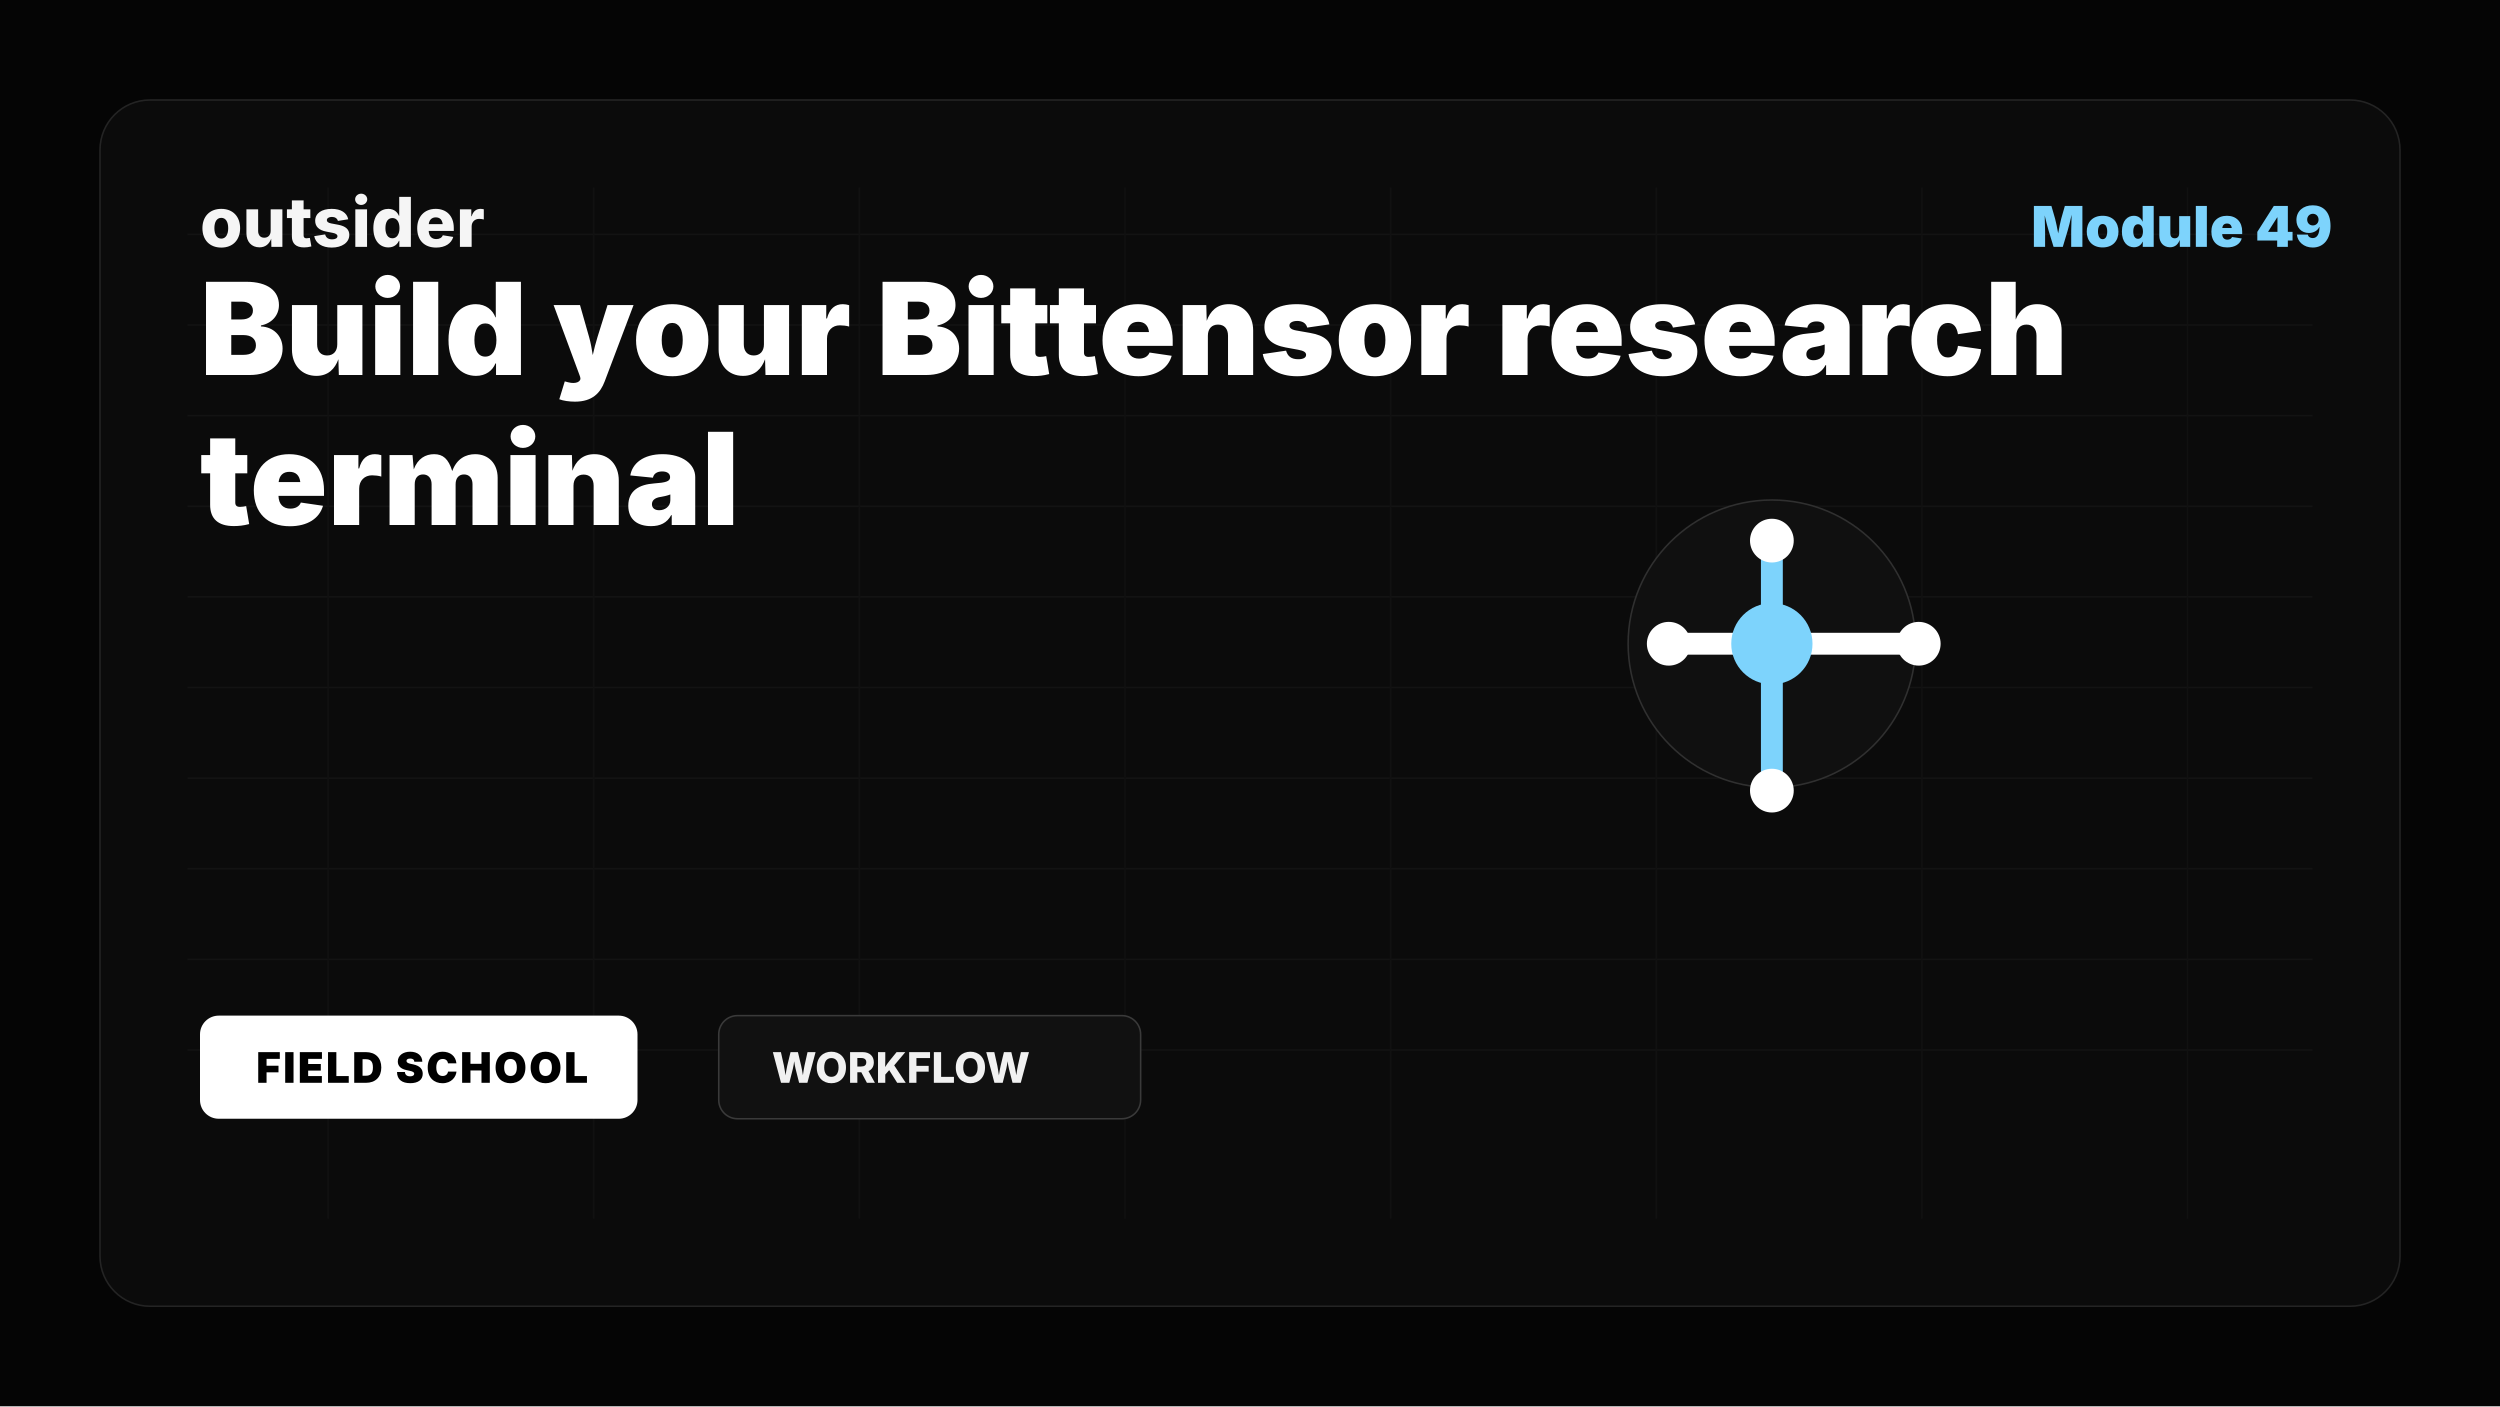
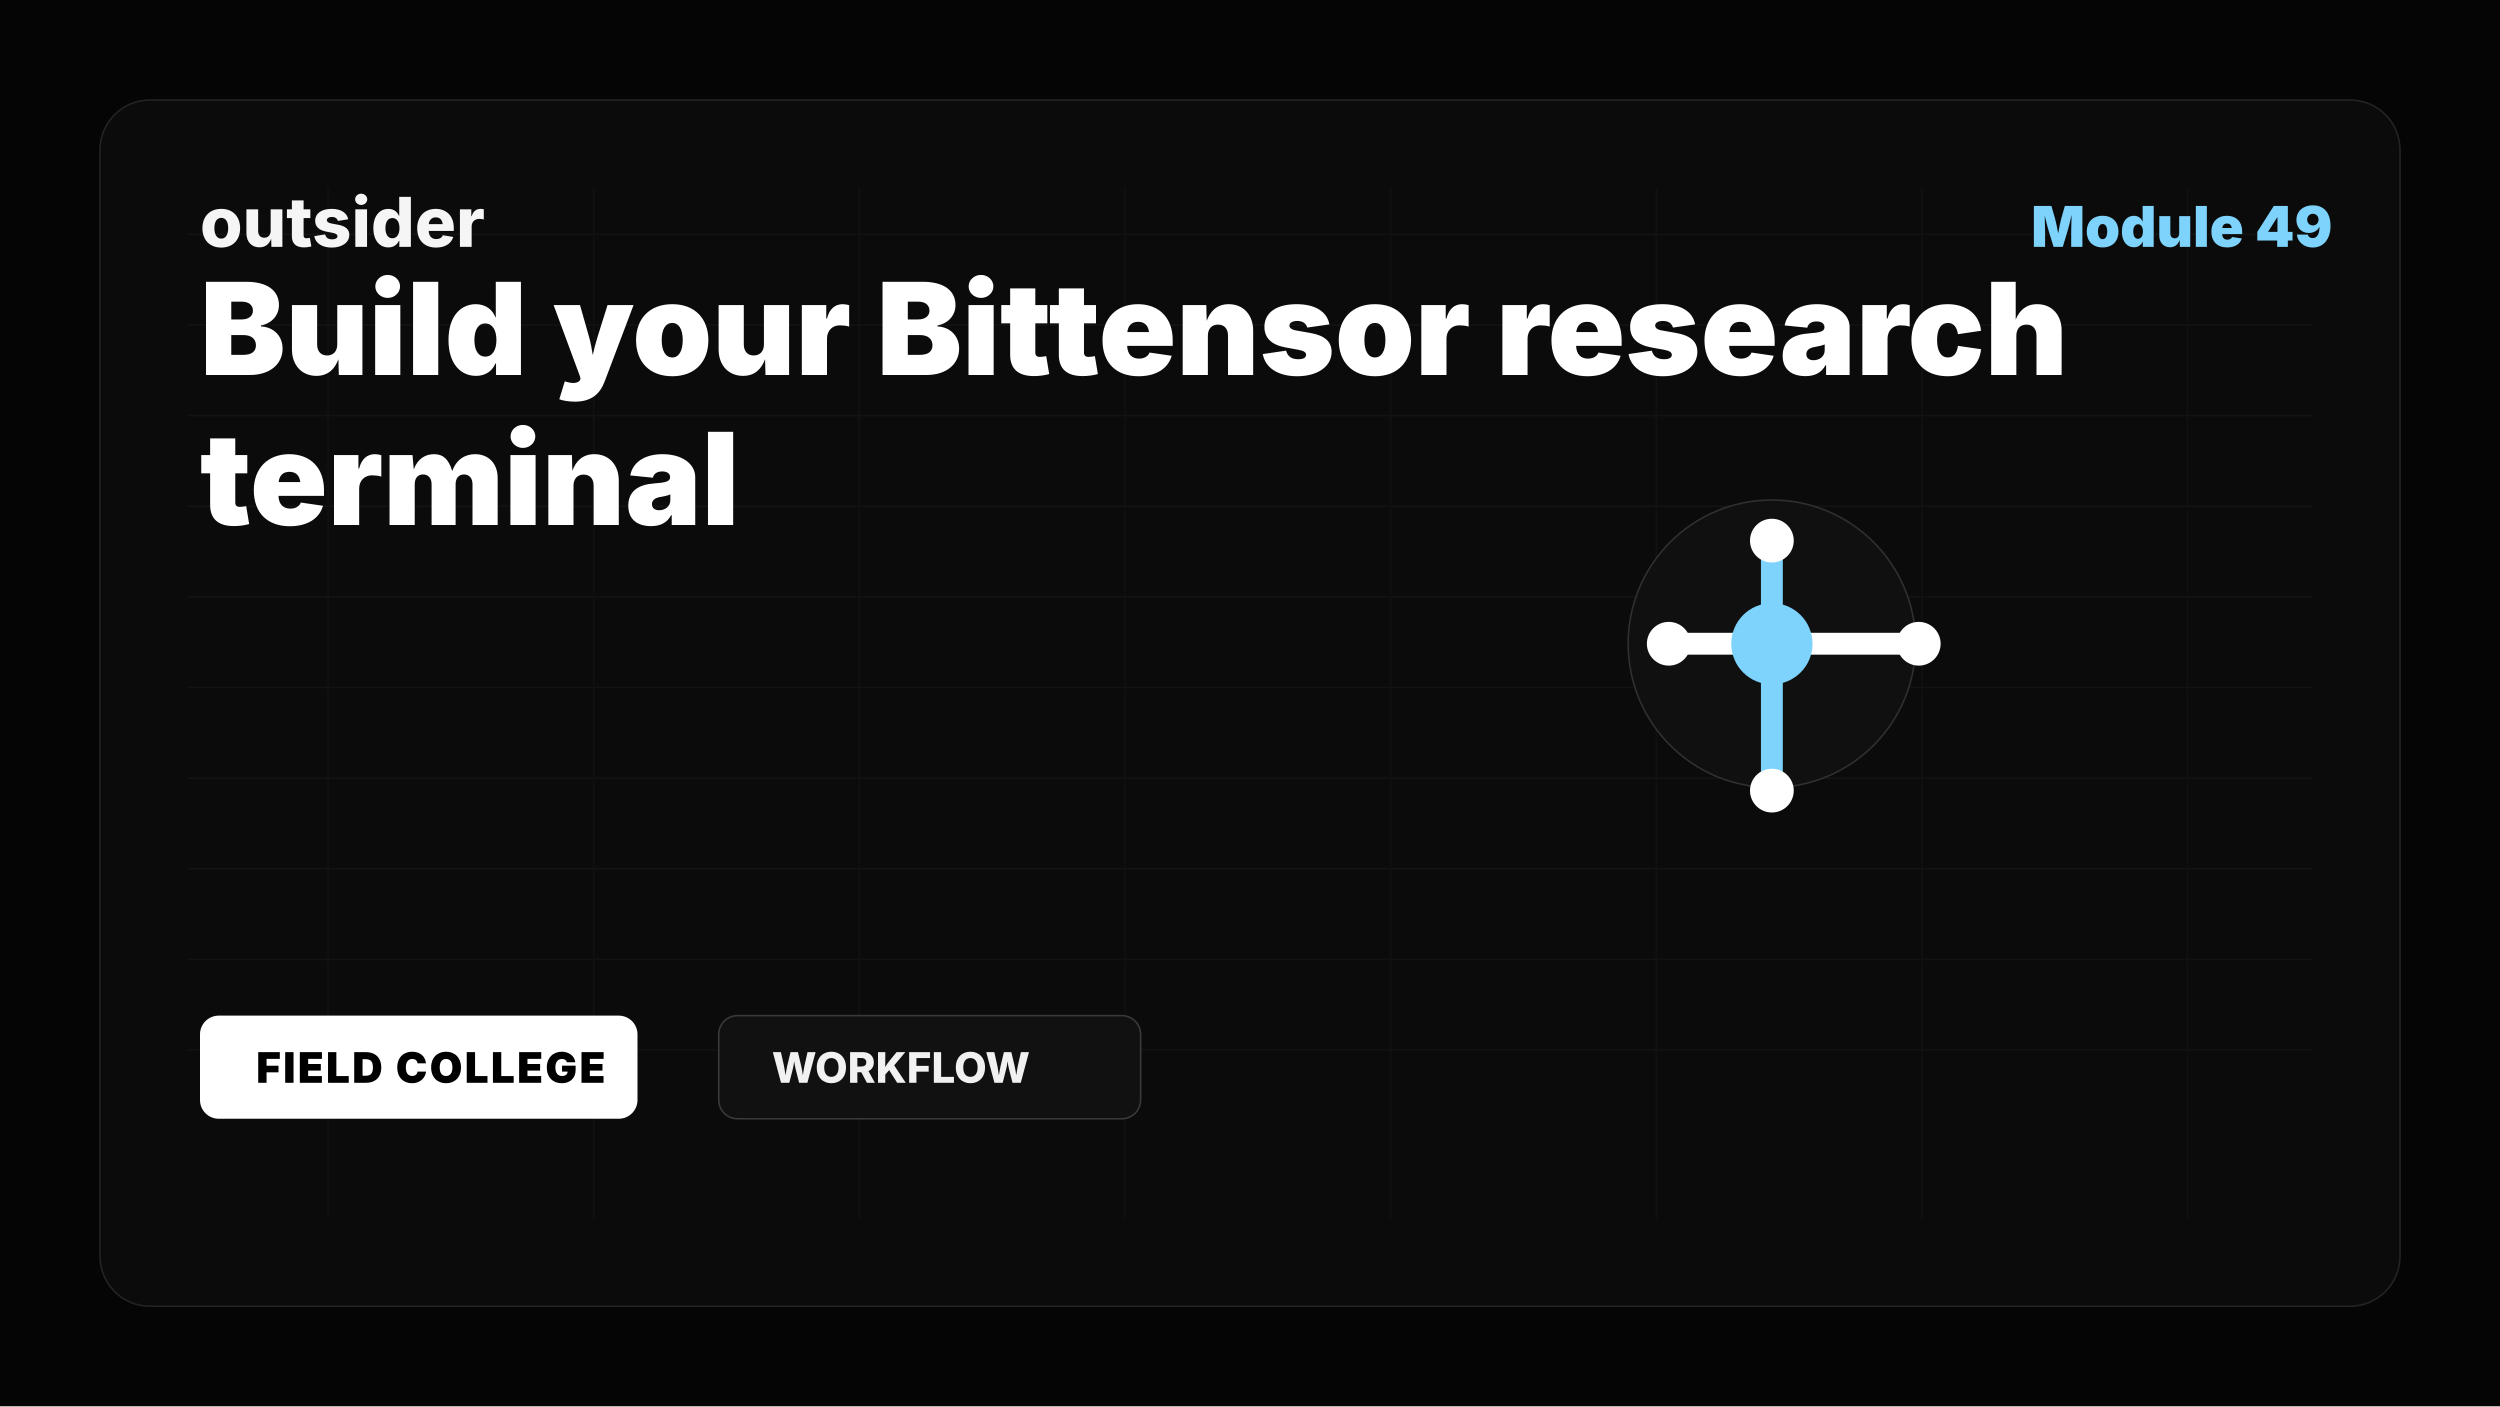
<svg xmlns="http://www.w3.org/2000/svg" width="1600" height="900" viewBox="0 0 1600 900" fill="none">
  <rect width="1600" height="900" fill="#050505" />
  <rect x="64" y="64" width="1472" height="772" rx="32" fill="#0B0B0B" stroke="#242424" />
  <g opacity="0.55">
    <path d="M120 150H1480" stroke="#191919" />
    <path d="M120 208H1480" stroke="#191919" />
    <path d="M120 266H1480" stroke="#191919" />
    <path d="M120 324H1480" stroke="#191919" />
    <path d="M120 382H1480" stroke="#191919" />
    <path d="M120 440H1480" stroke="#191919" />
    <path d="M120 498H1480" stroke="#191919" />
    <path d="M120 556H1480" stroke="#191919" />
    <path d="M120 614H1480" stroke="#191919" />
    <path d="M120 672H1480" stroke="#191919" />
    <path d="M210 120V780" stroke="#151515" />
    <path d="M380 120V780" stroke="#151515" />
    <path d="M550 120V780" stroke="#151515" />
    <path d="M720 120V780" stroke="#151515" />
    <path d="M890 120V780" stroke="#151515" />
    <path d="M1060 120V780" stroke="#151515" />
    <path d="M1230 120V780" stroke="#151515" />
    <path d="M1400 120V780" stroke="#151515" />
  </g>
  <text x="128" y="158" fill="#F5F5F5" font-family="Inter, Arial, sans-serif" font-size="44" font-weight="800">outsider</text>
  <text x="1300" y="158" fill="#7DD3FC" font-family="Inter, Arial, sans-serif" font-size="36" font-weight="900">Module 49</text>
  <text x="128" y="240" fill="#FFFFFF" font-family="Inter, Arial, sans-serif" font-size="82" font-weight="900">Build your Bittensor research</text>
  <text x="128" y="336" fill="#FFFFFF" font-family="Inter, Arial, sans-serif" font-size="82" font-weight="900">terminal</text>
  <rect x="128" y="650" width="280" height="66" rx="12" fill="#FFFFFF" />
-   <text x="164" y="693" fill="#000000" font-family="Inter, Arial, sans-serif" font-size="27" font-weight="900" letter-spacing="1.5">FIELD SCHOOL</text>
+   <text x="164" y="693" fill="#000000" font-family="Inter, Arial, sans-serif" font-size="27" font-weight="900" letter-spacing="1.5">FIELD COLLEGE</text>
  <rect x="460" y="650" width="270" height="66" rx="12" fill="#111111" stroke="#3A3A3A" />
  <text x="494" y="693" fill="#F1F1F1" font-family="Inter, Arial, sans-serif" font-size="27" font-weight="800">WORKFLOW</text>
  <g transform="translate(1040 318)">
    <circle cx="94" cy="94" r="92" fill="#101010" stroke="#303030" />
    <path d="M94 28V188" stroke="#7DD3FC" stroke-width="14" stroke-linecap="round" />
    <path d="M28 94H188" stroke="#FFFFFF" stroke-width="14" stroke-linecap="round" />
    <circle cx="94" cy="94" r="26" fill="#7DD3FC" />
    <circle cx="94" cy="28" r="14" fill="#FFFFFF" />
    <circle cx="188" cy="94" r="14" fill="#FFFFFF" />
    <circle cx="94" cy="188" r="14" fill="#FFFFFF" />
    <circle cx="28" cy="94" r="14" fill="#FFFFFF" />
  </g>
</svg>
